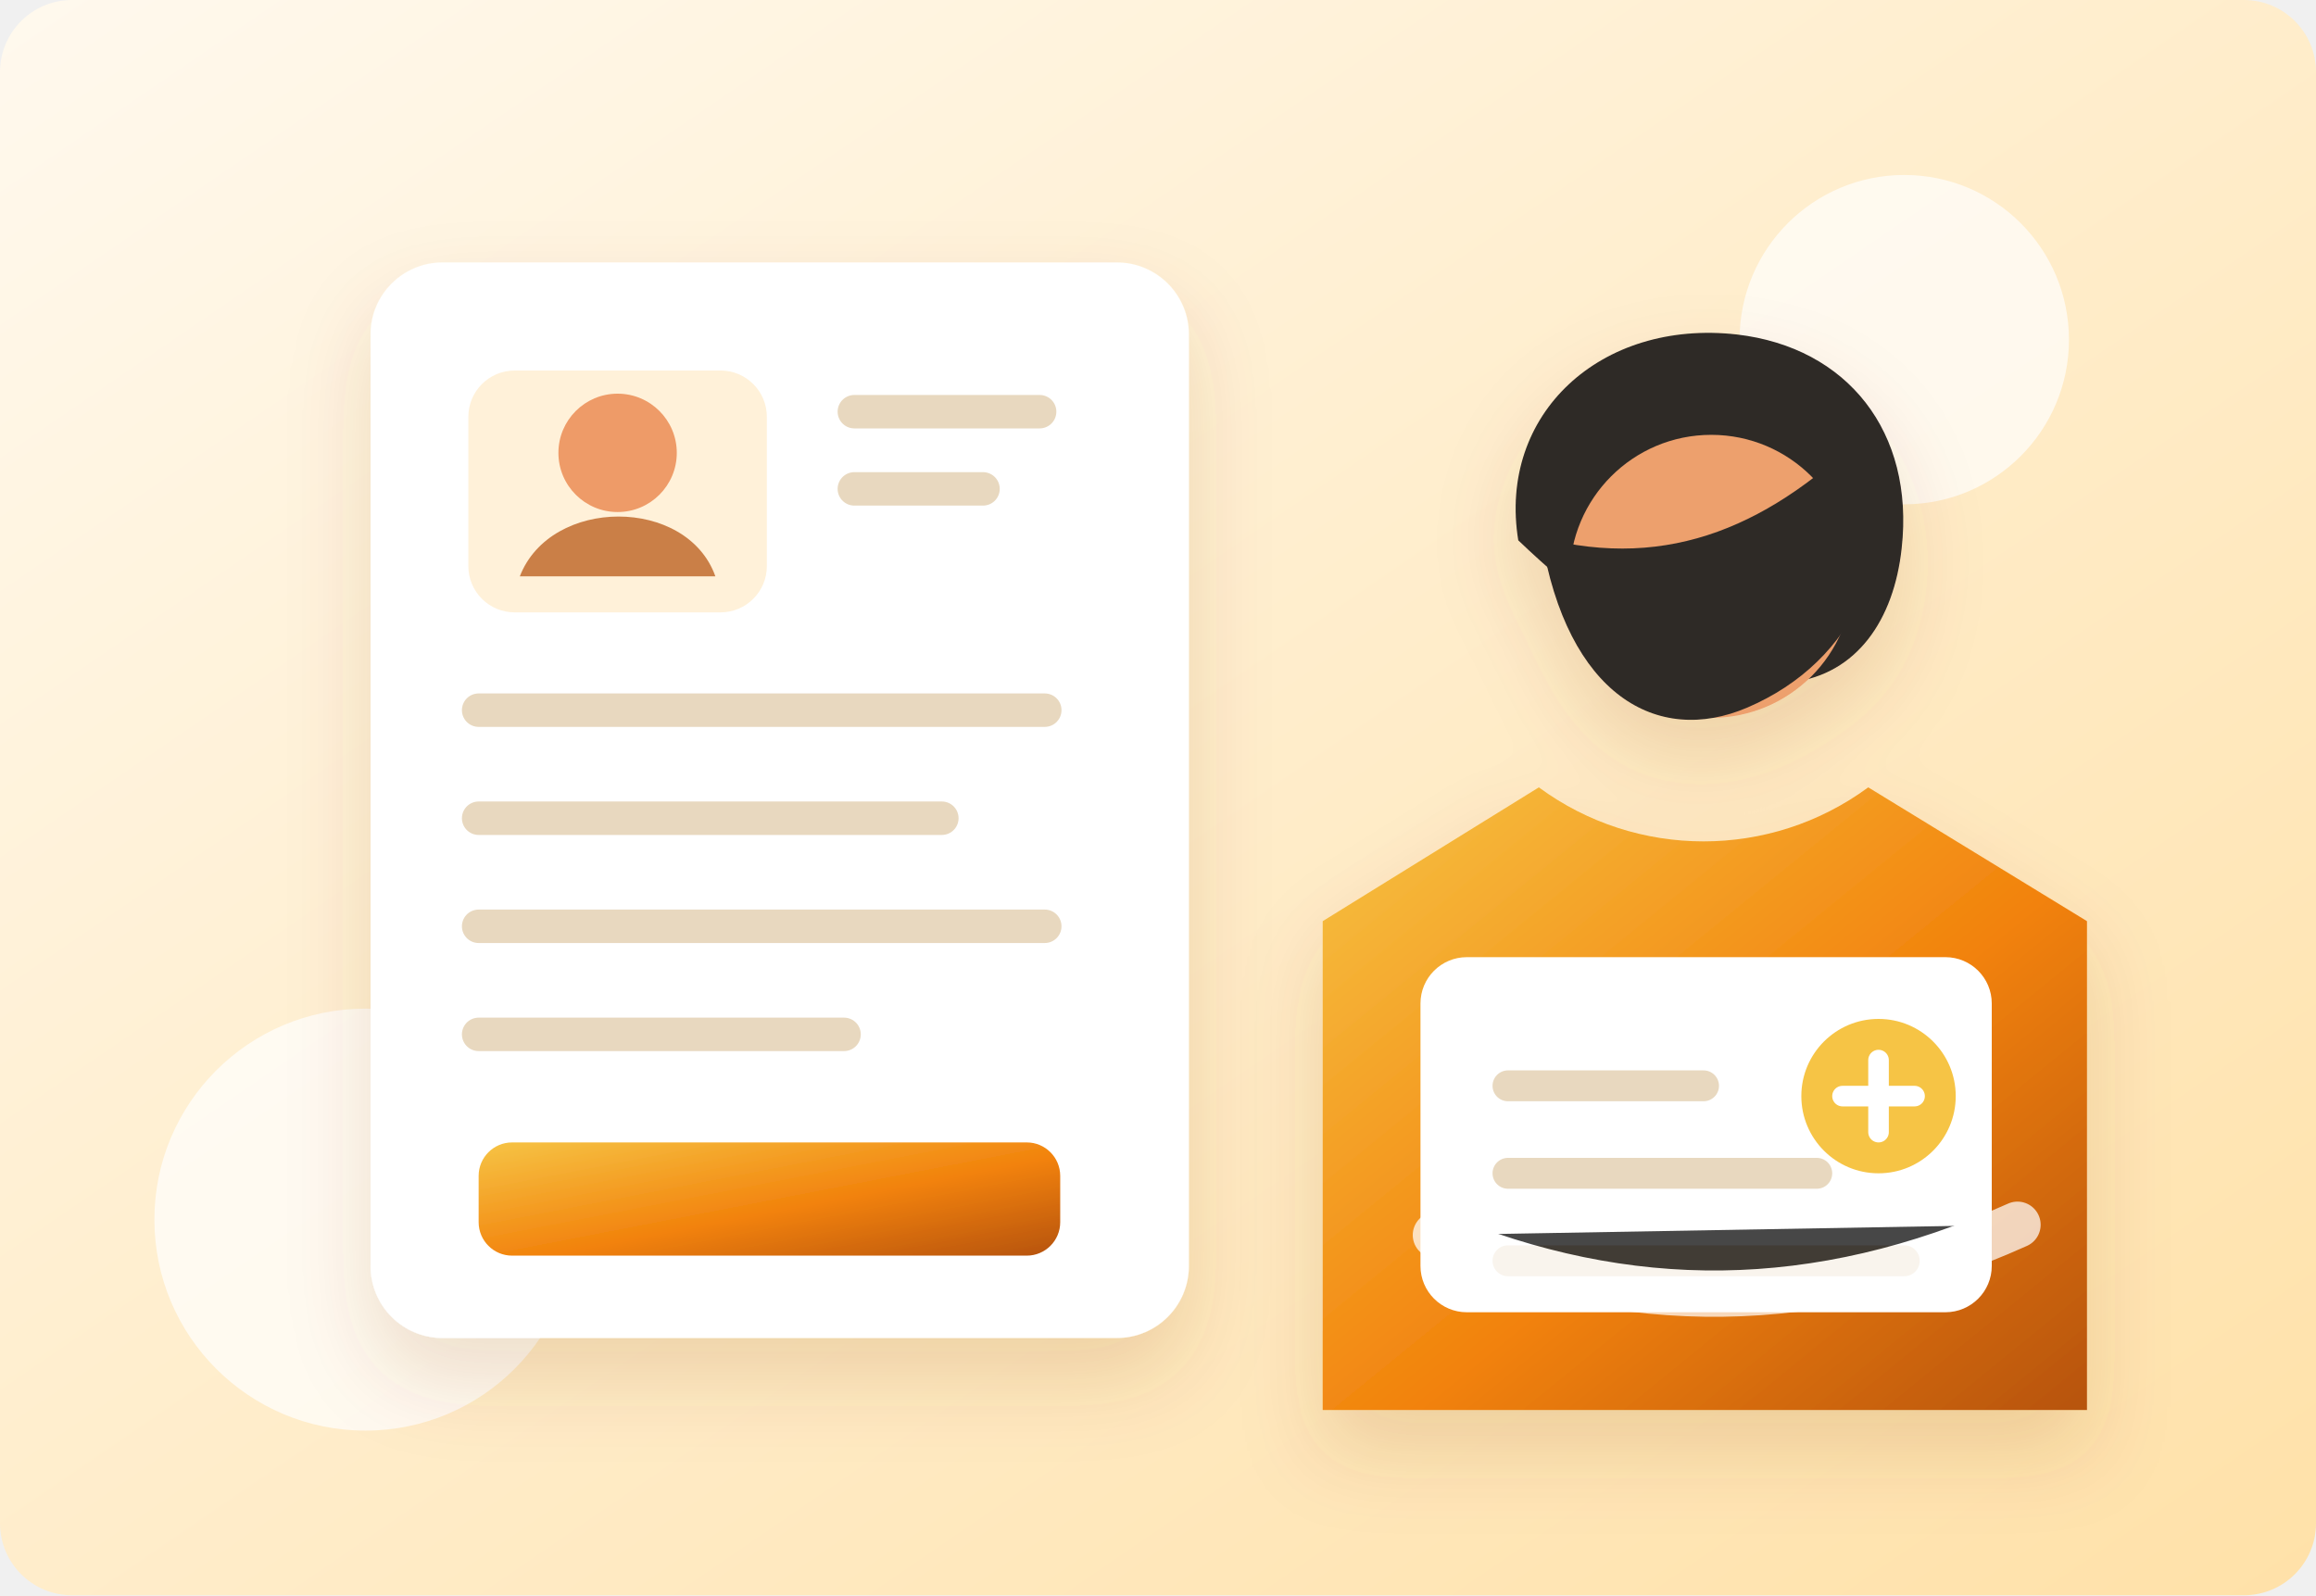
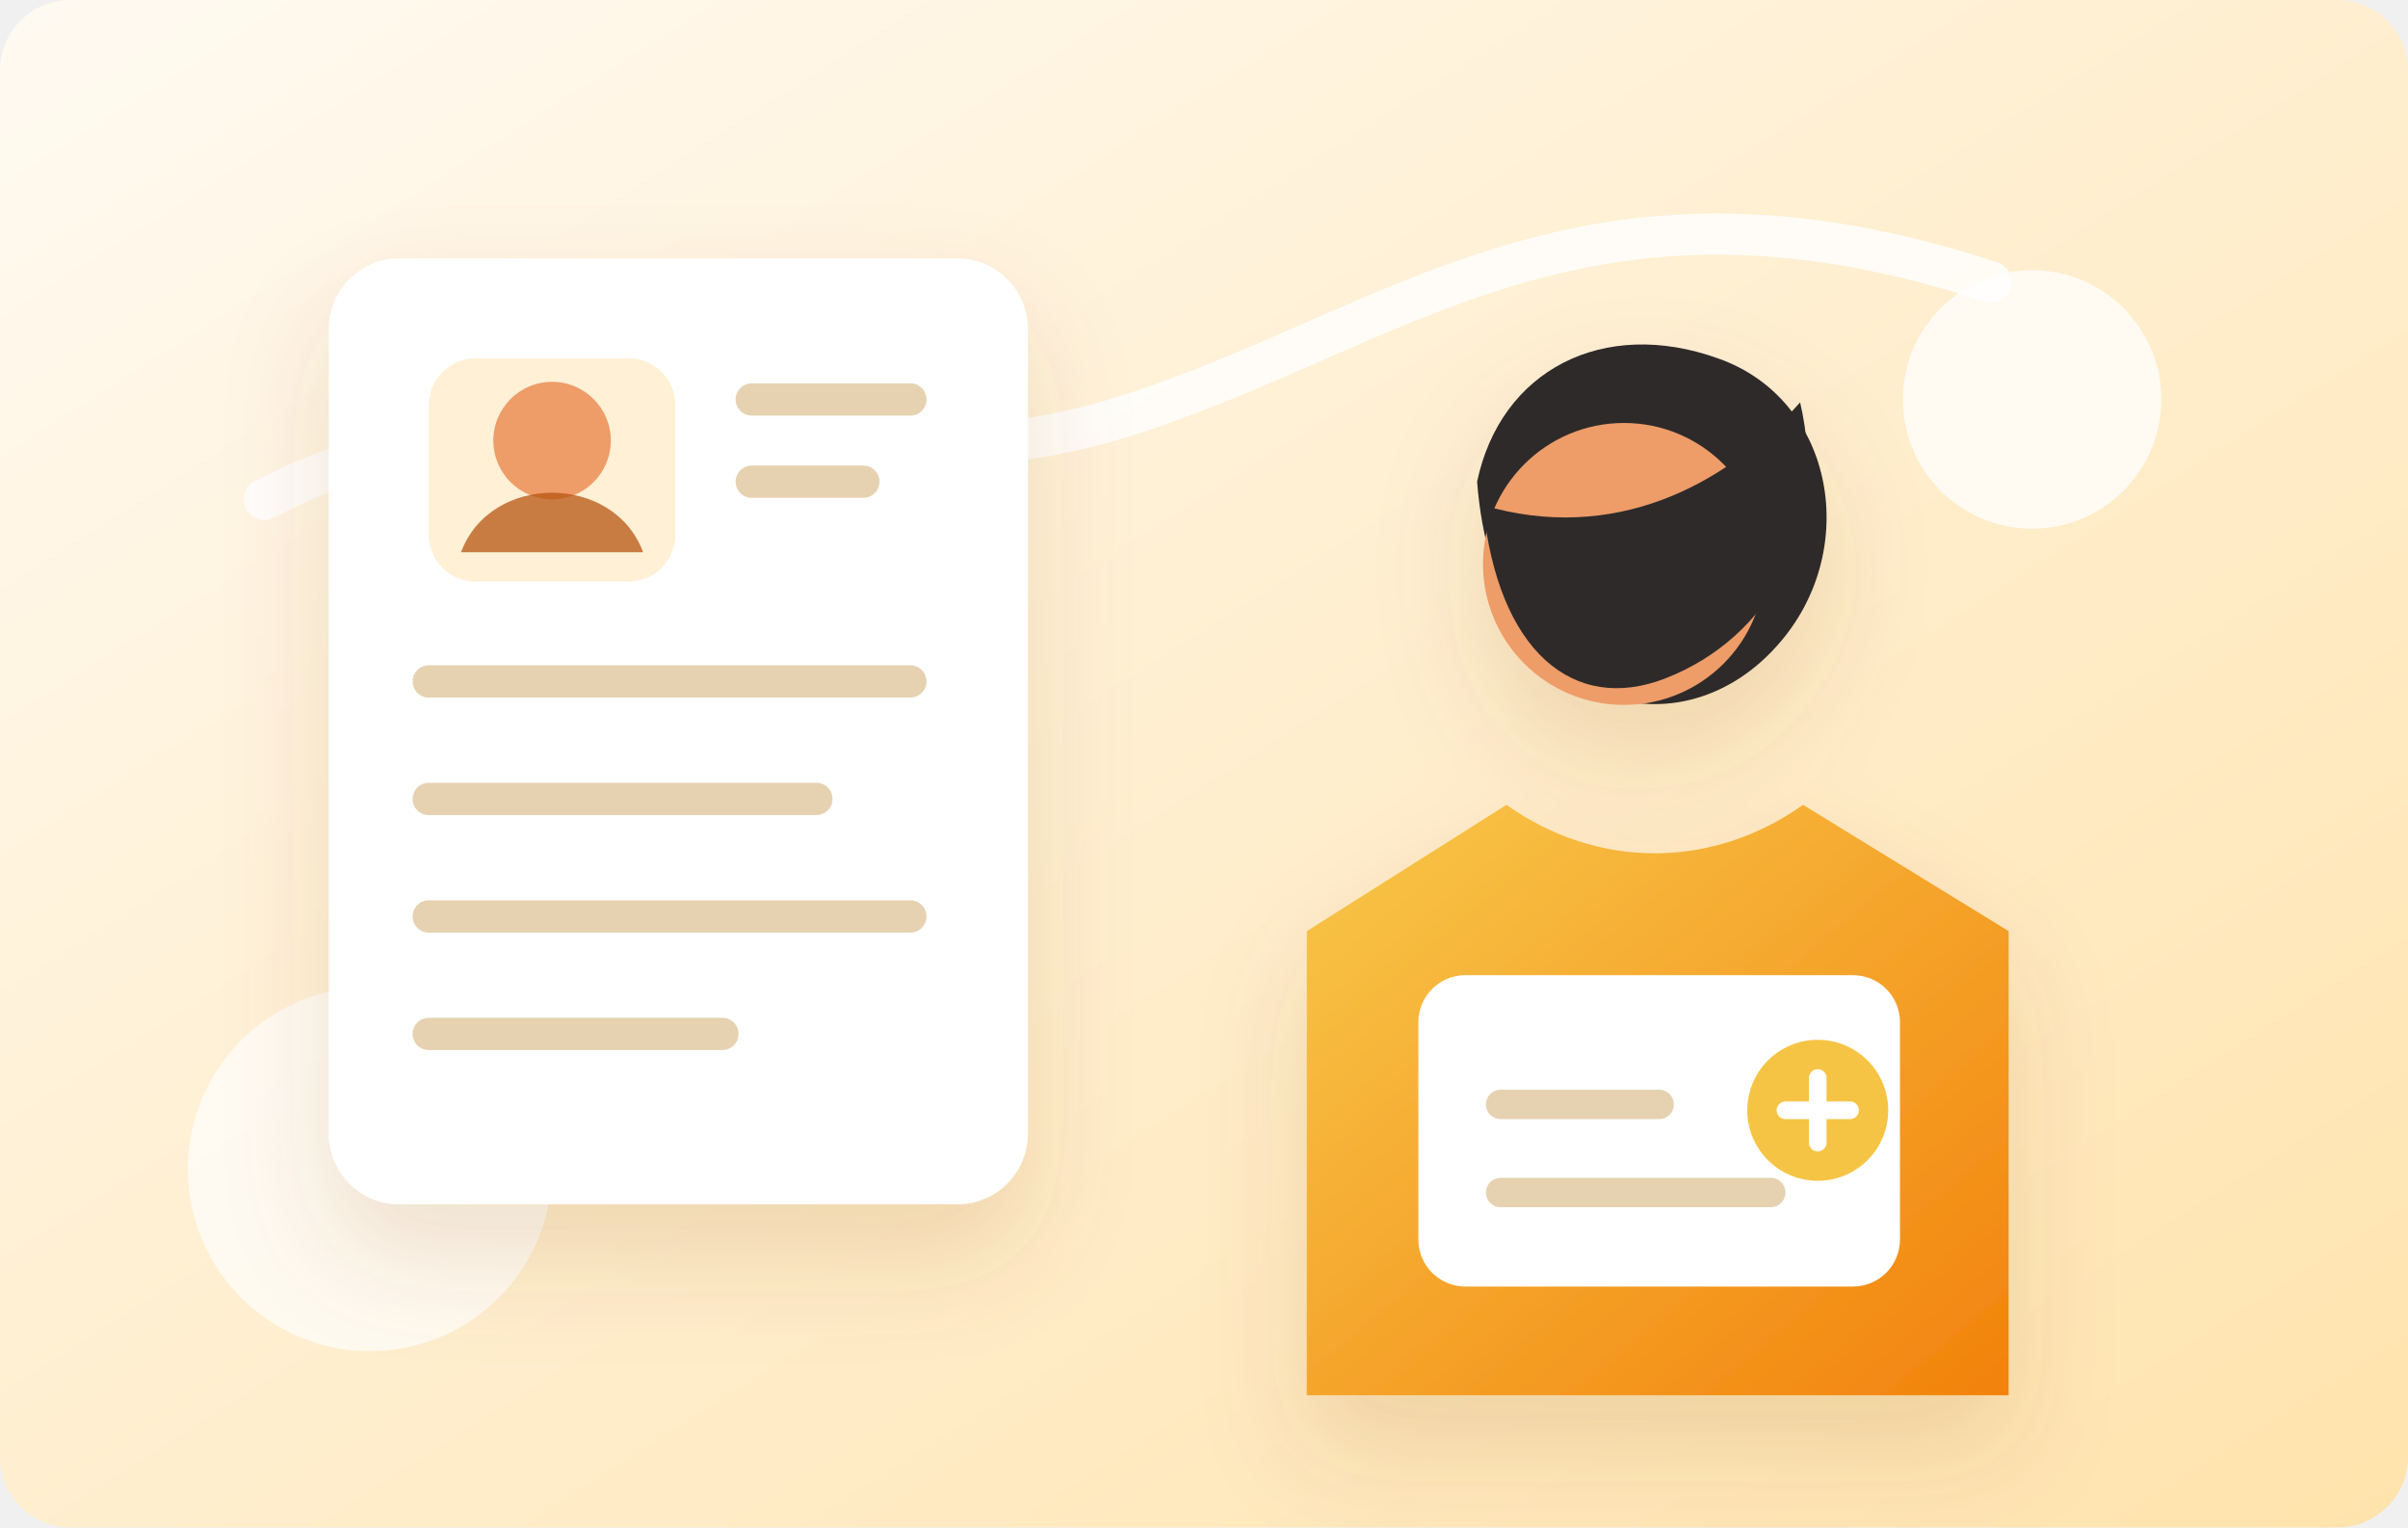
- <svg xmlns="http://www.w3.org/2000/svg" viewBox="0 0 900 620" role="img" aria-label="Visa coordinator with passport and approval documents">
+ <svg xmlns="http://www.w3.org/2000/svg" viewBox="0 0 820 520" role="img" aria-label="Polished visa coordinator illustration">
  <defs>
    <linearGradient id="bg" x1="0" y1="0" x2="1" y2="1">
-       <stop offset="0" stop-color="#fff9ee" />
-       <stop offset="1" stop-color="#ffe1a8" />
+       <stop offset="0" stop-color="#fffaf2" />
+       <stop offset="1" stop-color="#ffe3ac" />
    </linearGradient>
-     <linearGradient id="brand" x1="0" y1="0" x2="1" y2="1">
-       <stop offset="0" stop-color="#f6c445" />
-       <stop offset=".56" stop-color="#f2820c" />
-       <stop offset="1" stop-color="#b6530f" />
+     <linearGradient id="shirt" x1="0" y1="0" x2="1" y2="1">
+       <stop offset="0" stop-color="#f8c84b" />
+       <stop offset="1" stop-color="#f2820c" />
    </linearGradient>
-     <filter id="s" x="-20%" y="-20%" width="140%" height="140%">
-       <feDropShadow dx="0" dy="16" stdDeviation="16" flood-color="#8d3f0b" flood-opacity=".15" />
+     <filter id="shadow" x="-20%" y="-20%" width="140%" height="140%">
+       <feDropShadow dx="0" dy="18" stdDeviation="18" flood-color="#8d3f0b" flood-opacity=".14" />
    </filter>
  </defs>
-   <rect width="900" height="620" rx="28" fill="url(#bg)" />
-   <circle cx="740" cy="132" r="64" fill="#fff" opacity=".68" />
-   <circle cx="142" cy="474" r="82" fill="#fff" opacity=".7" />
-   <g transform="translate(144 102)" filter="url(#s)">
-     <rect width="318" height="418" rx="28" fill="#fff" />
-     <rect x="38" y="42" width="116" height="94" rx="18" fill="#fff1d9" />
-     <circle cx="96" cy="74" r="23" fill="#ee9b67" />
-     <path d="M58 122c12-31 65-31 76 0" fill="#b6530f" opacity=".72" />
-     <path d="M188 58h72M188 88h50M42 174h220M42 216h180M42 258h220M42 300h142" stroke="#e8d8bf" stroke-width="13" stroke-linecap="round" />
-     <rect x="42" y="342" width="226" height="44" rx="13" fill="url(#brand)" />
+   <rect width="820" height="520" rx="24" fill="url(#bg)" />
+   <path d="M90 170c105-54 190 4 292-28 93-29 156-92 296-46" fill="none" stroke="#fff" stroke-width="14" stroke-linecap="round" opacity=".82" />
+   <circle cx="692" cy="136" r="44" fill="#fff" opacity=".76" />
+   <circle cx="126" cy="398" r="62" fill="#fff" opacity=".68" />
+   <g transform="translate(112 88)" filter="url(#shadow)">
+     <rect width="238" height="322" rx="24" fill="#fff" />
+     <rect x="34" y="34" width="84" height="76" rx="16" fill="#fff0d6" />
+     <circle cx="76" cy="62" r="20" fill="#ee9c68" />
+     <path d="M45 100c10-27 52-27 62 0" fill="#b6530f" opacity=".74" />
+     <path d="M144 48h54M144 76h38M34 144h164M34 184h132M34 224h164M34 264h100" stroke="#e6d2b1" stroke-width="11" stroke-linecap="round" />
  </g>
-   <g transform="translate(478 126)" filter="url(#s)">
-     <path d="M112 84c-8-49 32-86 85-80 43 5 69 38 64 83-6 56-58 84-149-3z" fill="#2f2b28" />
-     <circle cx="187" cy="98" r="55" fill="#eda06d" />
-     <path d="M121 83c50 13 90-5 128-43 13 49-6 91-48 109-35 15-70-5-80-66z" fill="#2f2b28" />
-     <path d="M120 180c38 28 90 28 128 0l85 52v190H36V232z" fill="url(#brand)" />
-     <rect x="74" y="246" width="222" height="138" rx="18" fill="#fff" />
-     <path d="M108 296h76M108 330h120M108 364h154" stroke="#e8d8bf" stroke-width="12" stroke-linecap="round" />
-     <circle cx="252" cy="300" r="30" fill="#f6c445" />
-     <path d="M238 300h28M252 286v28" stroke="#fff" stroke-width="8" stroke-linecap="round" />
+   <g transform="translate(405 106)" filter="url(#shadow)">
+     <path d="M98 58c8-38 43-56 82-42 40 14 49 66 20 98-34 38-96 22-102-56z" fill="#2d2b2b" />
+     <circle cx="148" cy="86" r="48" fill="#ee9c68" />
+     <path d="M100 66c44 13 82-6 108-35 10 43-10 80-46 94-31 12-57-9-62-59z" fill="#2d2b2b" />
+     <path d="M108 168c31 22 70 22 101 0l70 43v158H40V211z" fill="url(#shirt)" />
+     <rect x="78" y="226" width="164" height="106" rx="16" fill="#fff" />
+     <path d="M106 270h54M106 300h92" stroke="#e6d2b1" stroke-width="10" stroke-linecap="round" />
+     <circle cx="214" cy="272" r="24" fill="#f6c445" />
+     <path d="M203 272h22M214 261v22" stroke="#fff" stroke-width="6" stroke-linecap="round" />
  </g>
-   <path d="M558 480c74 31 148 31 226-4" stroke="#fff" stroke-width="18" stroke-linecap="round" opacity=".72" />
</svg>
